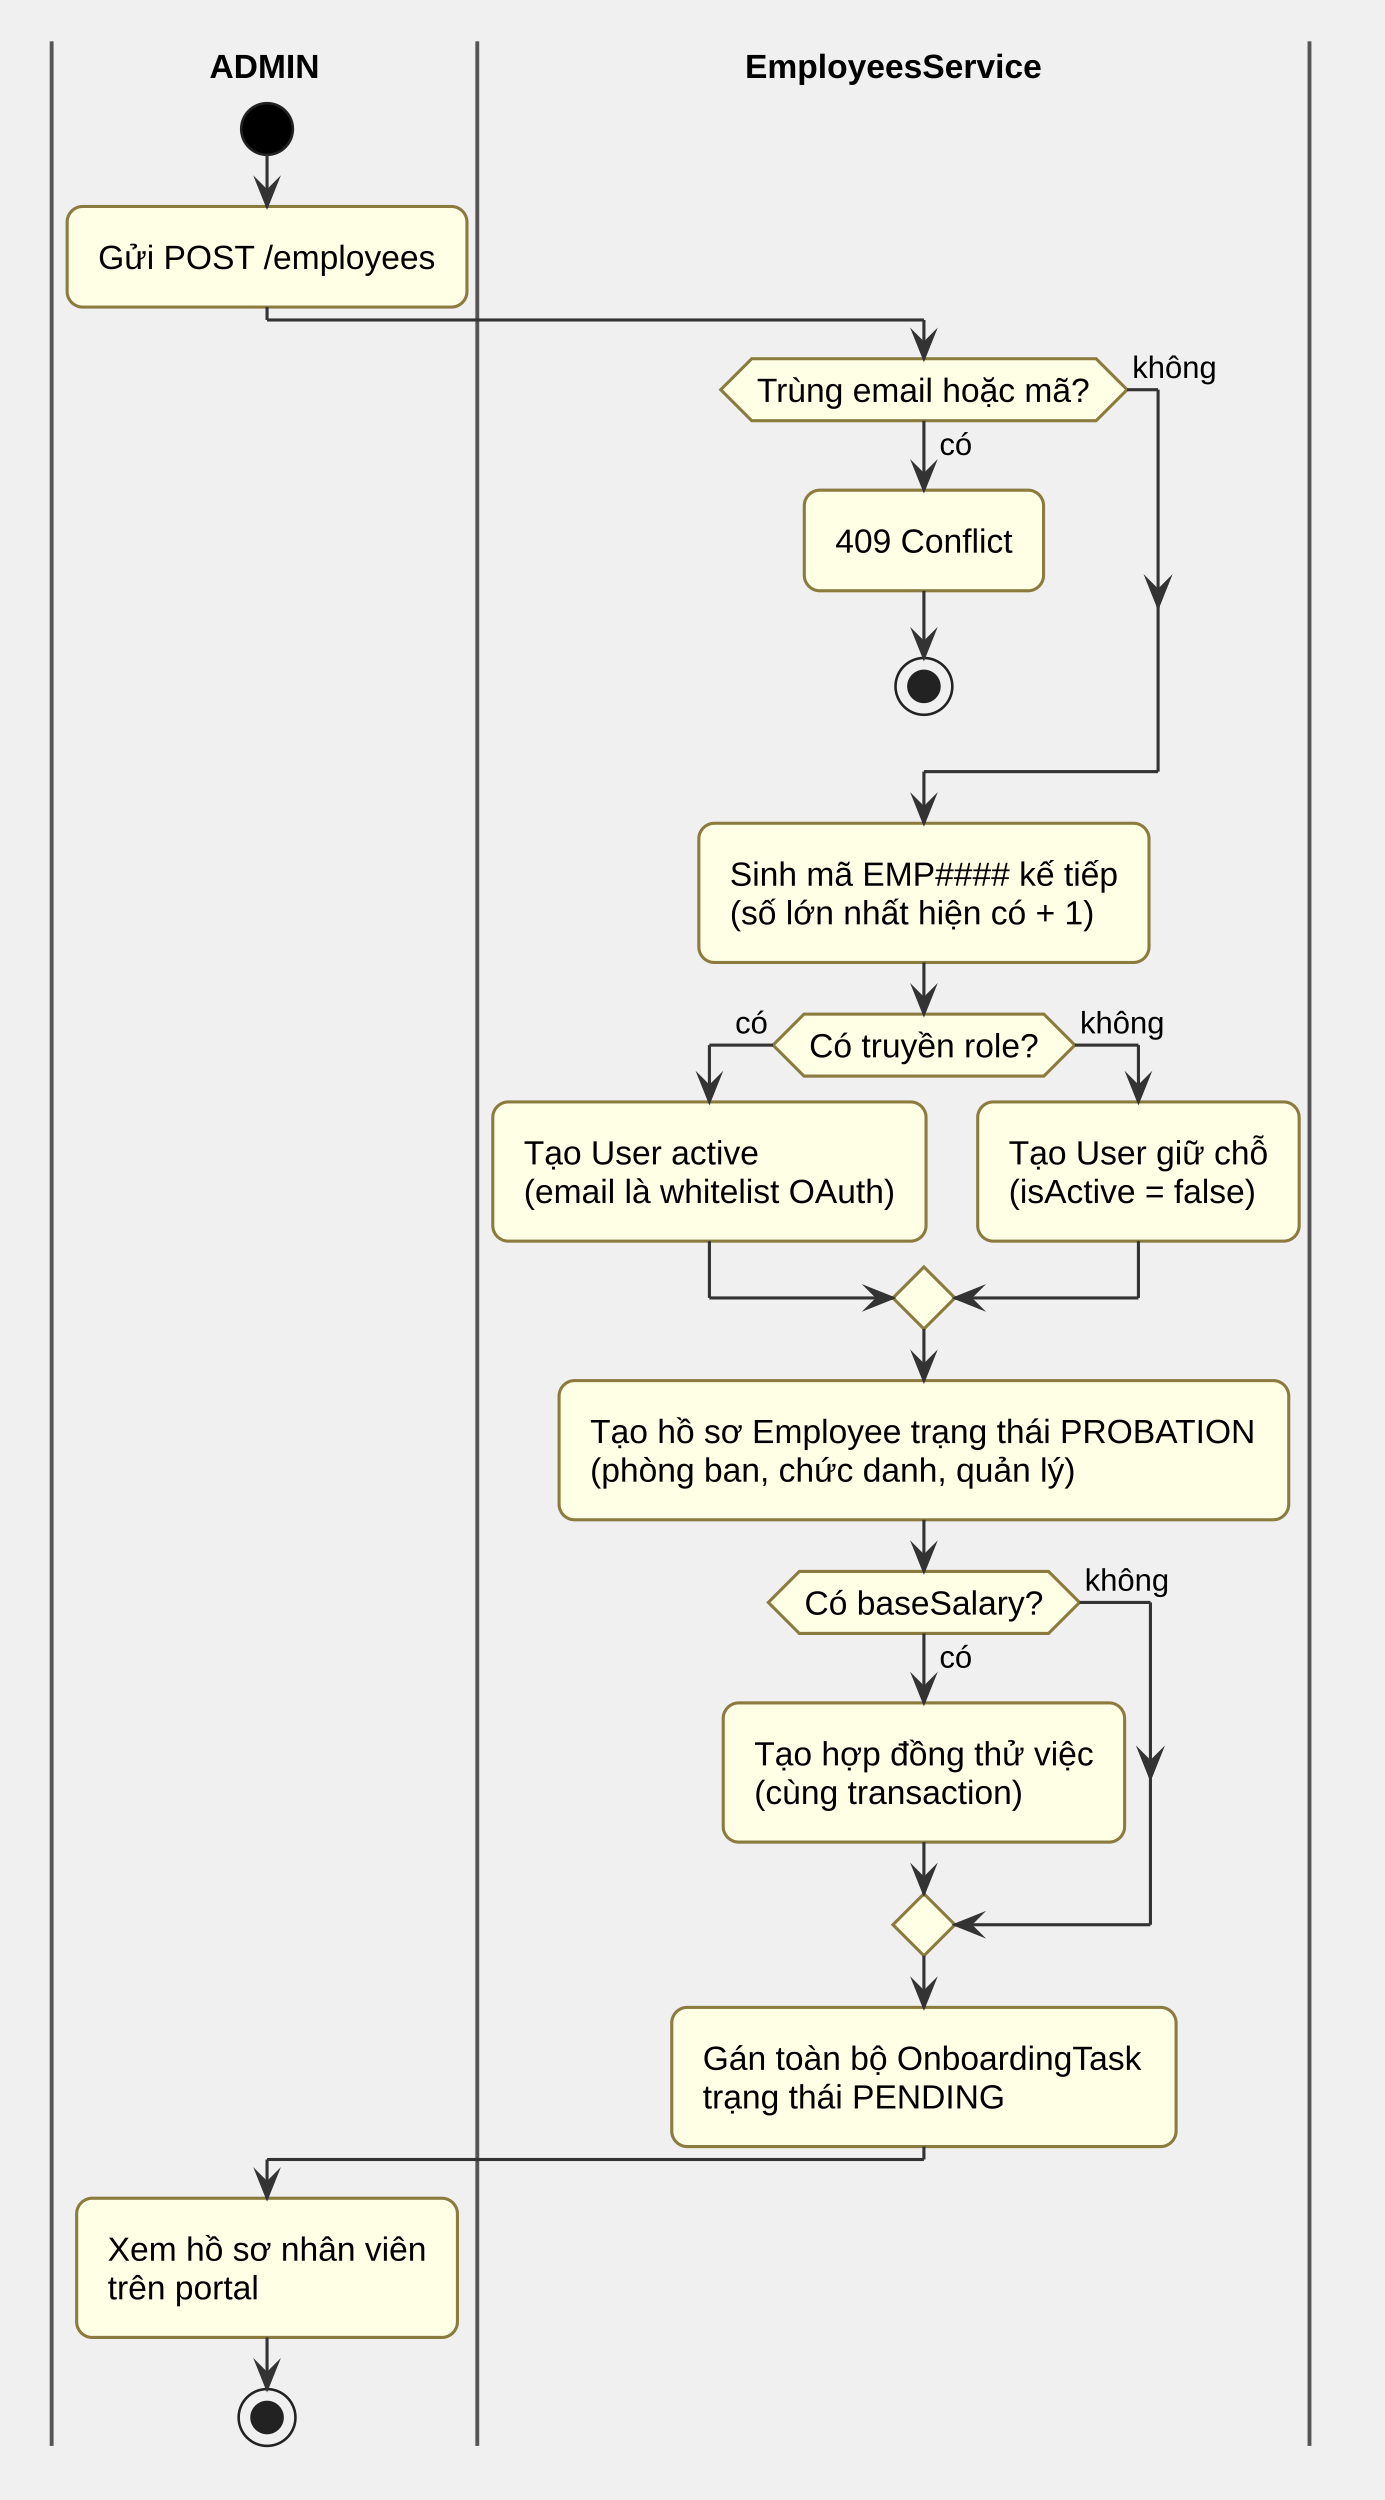
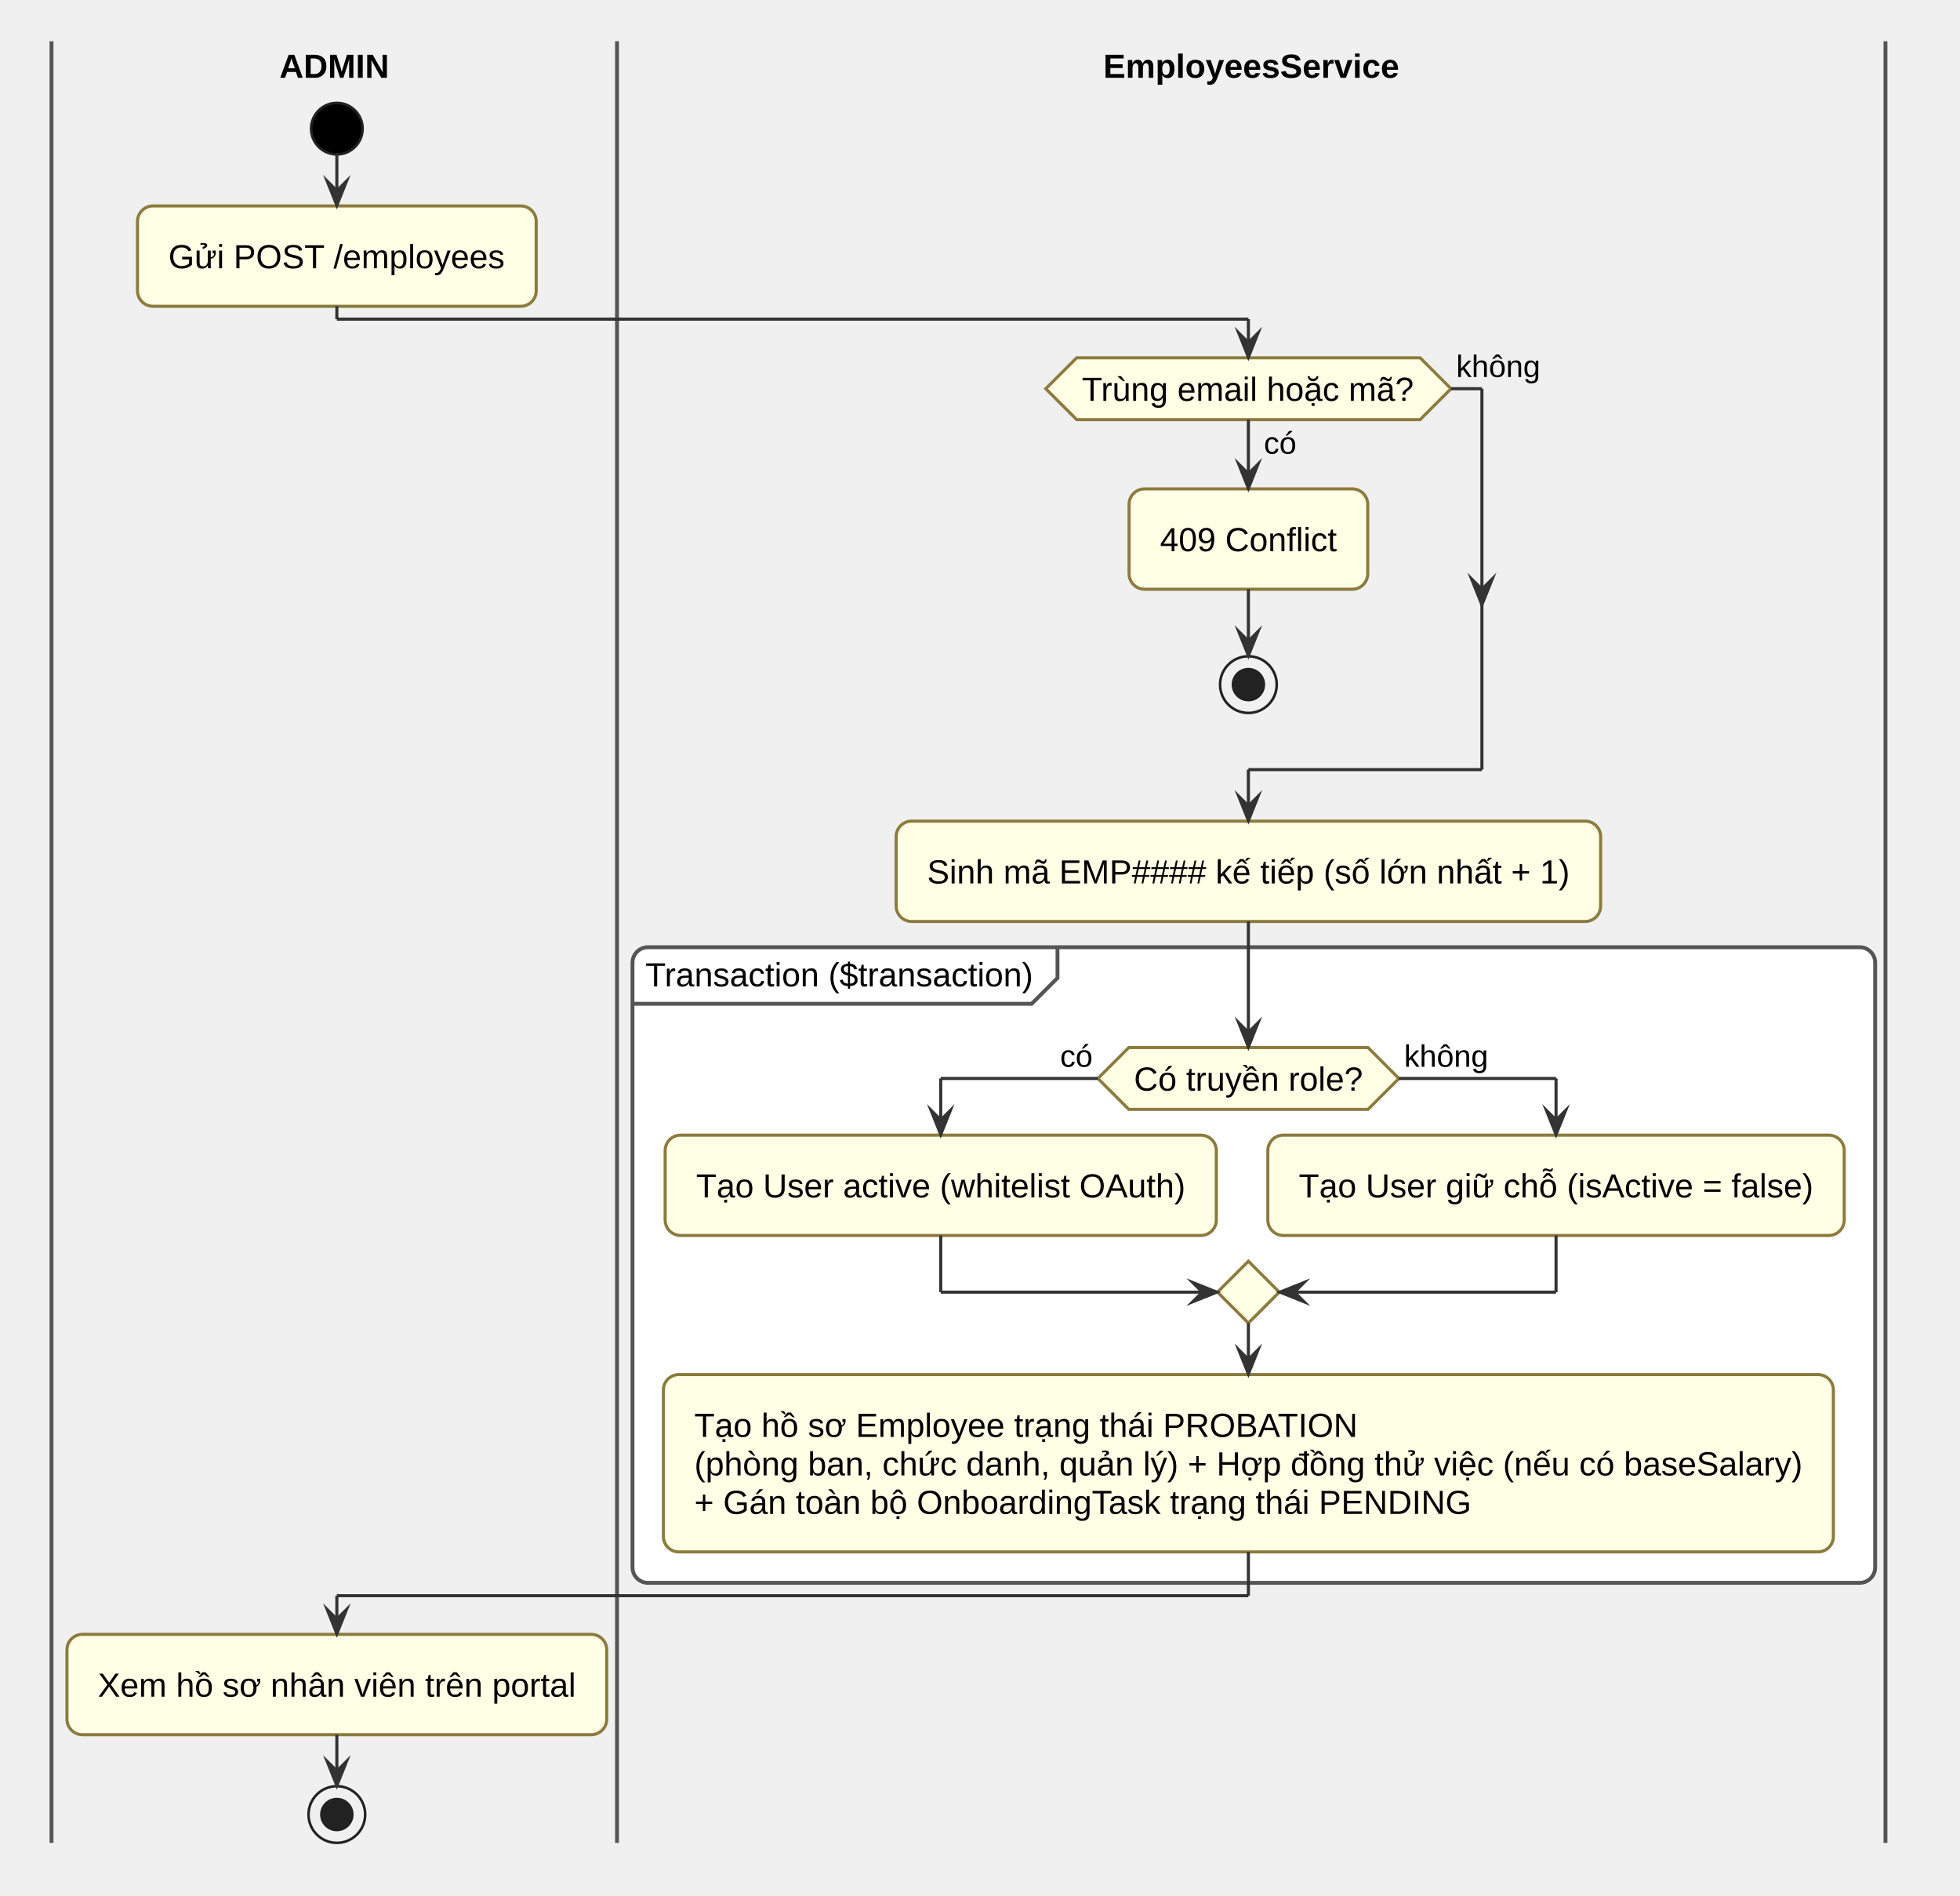
- <svg xmlns="http://www.w3.org/2000/svg" version="1.1" data-diagram-type="ACTIVITY" style="width:536px;height:968px;background:#FFFFFF;" width="536px" height="968px" viewBox="0 0 536 968" zoomAndPan="magnify" preserveAspectRatio="none" contentStyleType="text/css">
+ <svg xmlns="http://www.w3.org/2000/svg" version="1.1" data-diagram-type="ACTIVITY" style="width:761px;height:736px;background:#FFFFFF;" width="761px" height="736px" viewBox="0 0 761 736" zoomAndPan="magnify" preserveAspectRatio="none" contentStyleType="text/css">
  <defs />
  <g font-family="sans-serif" lengthAdjust="spacing">
-     <rect x="20" y="16" width="489.838" height="18.949" fill="none" style="stroke:none;" />
-     <ellipse cx="103.4" cy="49.949" rx="10" ry="10" fill="#000" style="stroke:#222;stroke-width:1;" />
-     <rect x="26" y="79.949" width="154.8" height="38.949" fill="#FFFFE6" style="stroke:#8C7B3E;stroke-width:1.2;" rx="6" ry="6" />
-     <text x="38" y="104.143" fill="#000" font-size="13" textLength="130.8" font-family="Arial">Gửi POST /employees</text>
-     <rect x="29.685" y="851.158" width="147.43" height="53.897" fill="#FFFFE6" style="stroke:#8C7B3E;stroke-width:1.2;" rx="6" ry="6" />
-     <text x="41.685" y="875.352" fill="#000" font-size="13" textLength="123.43" font-family="Arial">Xem hồ sơ nhân viên</text>
-     <text x="41.685" y="890.301" fill="#000" font-size="13" textLength="58.532" font-family="Arial">trên portal</text>
-     <ellipse cx="103.4" cy="936.055" rx="11" ry="11" fill="none" style="stroke:#222;stroke-width:1;" />
-     <ellipse cx="103.4" cy="936.055" rx="6" ry="6" fill="#222" style="stroke:#222;stroke-width:1;" />
-     <line x1="20" y1="16" x2="20" y2="947.055" style="stroke:#555;stroke-width:1.5;" />
-     <rect x="311.417" y="189.797" width="92.65" height="38.949" fill="#FFFFE6" style="stroke:#8C7B3E;stroke-width:1.2;" rx="6" ry="6" />
-     <text x="323.417" y="213.991" fill="#000" font-size="13" textLength="68.65" font-family="Arial">409 Conflict</text>
-     <ellipse cx="357.742" cy="265.771" rx="11" ry="11" fill="none" style="stroke:#222;stroke-width:1;" />
-     <ellipse cx="357.742" cy="265.771" rx="6" ry="6" fill="#222" style="stroke:#222;stroke-width:1;" />
-     <polygon points="291.072,138.897,424.412,138.897,436.412,150.897,424.412,162.897,291.072,162.897,279.072,150.897,291.072,138.897" fill="#FFFFE6" style="stroke:#8C7B3E;stroke-width:1.2;stroke-linejoin:miter;stroke-miterlimit:10;" />
-     <text x="363.742" y="176.153" fill="#000" font-size="12" textLength="12.674" font-family="Arial">có</text>
-     <text x="293.072" y="155.617" fill="#000" font-size="13" textLength="129.34" font-family="Arial">Trùng email hoặc mã?</text>
-     <text x="438.412" y="146.354" fill="#000" font-size="12" textLength="32.695" font-family="Arial">không</text>
-     <rect x="270.589" y="318.771" width="174.306" height="53.897" fill="#FFFFE6" style="stroke:#8C7B3E;stroke-width:1.2;" rx="6" ry="6" />
-     <text x="282.589" y="342.965" fill="#000" font-size="13" textLength="150.306" font-family="Arial">Sinh mã EMP#### kế tiếp</text>
-     <text x="282.589" y="357.914" fill="#000" font-size="13" textLength="141.134" font-family="Arial">(số lớn nhất hiện có + 1)</text>
-     <polygon points="311.302,392.669,404.182,392.669,416.182,404.669,404.182,416.669,311.302,416.669,299.302,404.669,311.302,392.669" fill="#FFFFE6" style="stroke:#8C7B3E;stroke-width:1.2;stroke-linejoin:miter;stroke-miterlimit:10;" />
-     <text x="313.302" y="409.388" fill="#000" font-size="13" textLength="88.88" font-family="Arial">Có truyền role?</text>
-     <text x="284.628" y="400.126" fill="#000" font-size="12" textLength="12.674" font-family="Arial">có</text>
-     <text x="418.182" y="400.126" fill="#000" font-size="12" textLength="32.695" font-family="Arial">không</text>
-     <rect x="190.8" y="426.669" width="167.768" height="53.897" fill="#FFFFE6" style="stroke:#8C7B3E;stroke-width:1.2;" rx="6" ry="6" />
-     <text x="202.8" y="450.863" fill="#000" font-size="13" textLength="91.032" font-family="Arial">Tạo User active</text>
-     <text x="202.8" y="465.811" fill="#000" font-size="13" textLength="143.768" font-family="Arial">(email là whitelist OAuth)</text>
-     <rect x="378.568" y="426.669" width="124.464" height="53.897" fill="#FFFFE6" style="stroke:#8C7B3E;stroke-width:1.2;" rx="6" ry="6" />
-     <text x="390.568" y="450.863" fill="#000" font-size="13" textLength="100.464" font-family="Arial">Tạo User giữ chỗ</text>
-     <text x="390.568" y="465.811" fill="#000" font-size="13" textLength="95.723" font-family="Arial">(isActive = false)</text>
-     <polygon points="357.742,490.566,369.742,502.566,357.742,514.566,345.742,502.566,357.742,490.566" fill="#FFFFE6" style="stroke:#8C7B3E;stroke-width:1.2;stroke-linejoin:miter;stroke-miterlimit:10;" />
-     <rect x="216.481" y="534.566" width="282.521" height="53.897" fill="#FFFFE6" style="stroke:#8C7B3E;stroke-width:1.2;" rx="6" ry="6" />
-     <text x="228.481" y="558.76" fill="#000" font-size="13" textLength="258.521" font-family="Arial">Tạo hồ sơ Employee trạng thái PROBATION</text>
-     <text x="228.481" y="573.709" fill="#000" font-size="13" textLength="187.941" font-family="Arial">(phòng ban, chức danh, quản lý)</text>
-     <rect x="280.034" y="659.363" width="155.416" height="53.897" fill="#FFFFE6" style="stroke:#8C7B3E;stroke-width:1.2;" rx="6" ry="6" />
-     <text x="292.034" y="683.557" fill="#000" font-size="13" textLength="131.416" font-family="Arial">Tạo hợp đồng thử việc</text>
-     <text x="292.034" y="698.506" fill="#000" font-size="13" textLength="104.051" font-family="Arial">(cùng transaction)</text>
-     <polygon points="309.493,608.464,405.991,608.464,417.991,620.464,405.991,632.464,309.493,632.464,297.493,620.464,309.493,608.464" fill="#FFFFE6" style="stroke:#8C7B3E;stroke-width:1.2;stroke-linejoin:miter;stroke-miterlimit:10;" />
-     <text x="363.742" y="645.719" fill="#000" font-size="12" textLength="12.674" font-family="Arial">có</text>
-     <text x="311.493" y="625.183" fill="#000" font-size="13" textLength="92.498" font-family="Arial">Có baseSalary?</text>
-     <text x="419.991" y="615.921" fill="#000" font-size="12" textLength="32.695" font-family="Arial">không</text>
-     <polygon points="357.742,733.26,369.742,745.26,357.742,757.26,345.742,745.26,357.742,733.26" fill="#FFFFE6" style="stroke:#8C7B3E;stroke-width:1.2;stroke-linejoin:miter;stroke-miterlimit:10;" />
-     <rect x="260.103" y="777.26" width="195.279" height="53.897" fill="#FFFFE6" style="stroke:#8C7B3E;stroke-width:1.2;" rx="6" ry="6" />
-     <text x="272.103" y="801.454" fill="#000" font-size="13" textLength="171.279" font-family="Arial">Gán toàn bộ OnboardingTask</text>
-     <text x="272.103" y="816.403" fill="#000" font-size="13" textLength="117.044" font-family="Arial">trạng thái PENDING</text>
-     <line x1="184.8" y1="16" x2="184.8" y2="947.055" style="stroke:#555;stroke-width:1.5;" />
-     <line x1="507.032" y1="16" x2="507.032" y2="947.055" style="stroke:#555;stroke-width:1.5;" />
-     <line x1="103.4" y1="59.949" x2="103.4" y2="79.949" style="stroke:#333;stroke-width:1.2;" />
-     <polygon points="99.4,69.949,103.4,79.949,107.4,69.949,103.4,73.949" fill="#333" style="stroke:#333;stroke-width:1;stroke-linejoin:miter;stroke-miterlimit:10;" />
-     <line x1="103.4" y1="905.055" x2="103.4" y2="925.055" style="stroke:#333;stroke-width:1.2;" />
-     <polygon points="99.4,915.055,103.4,925.055,107.4,915.055,103.4,919.055" fill="#333" style="stroke:#333;stroke-width:1;stroke-linejoin:miter;stroke-miterlimit:10;" />
-     <line x1="357.742" y1="228.746" x2="357.742" y2="254.771" style="stroke:#333;stroke-width:1.2;" />
-     <polygon points="353.742,244.771,357.742,254.771,361.742,244.771,357.742,248.771" fill="#333" style="stroke:#333;stroke-width:1;stroke-linejoin:miter;stroke-miterlimit:10;" />
-     <line x1="357.742" y1="162.897" x2="357.742" y2="189.797" style="stroke:#333;stroke-width:1.2;" />
-     <polygon points="353.742,179.797,357.742,189.797,361.742,179.797,357.742,183.797" fill="#333" style="stroke:#333;stroke-width:1;stroke-linejoin:miter;stroke-miterlimit:10;" />
-     <line x1="436.412" y1="150.897" x2="448.412" y2="150.897" style="stroke:#333;stroke-width:1.2;" />
-     <polygon points="444.412,224.771,448.412,234.771,452.412,224.771,448.412,228.771" fill="#333" style="stroke:#333;stroke-width:1.2;stroke-linejoin:miter;stroke-miterlimit:10;" />
-     <line x1="448.412" y1="150.897" x2="448.412" y2="298.771" style="stroke:#333;stroke-width:1.2;" />
-     <line x1="448.412" y1="298.771" x2="357.742" y2="298.771" style="stroke:#333;stroke-width:1.2;" />
-     <line x1="357.742" y1="298.771" x2="357.742" y2="318.771" style="stroke:#333;stroke-width:1.2;" />
-     <polygon points="353.742,308.771,357.742,318.771,361.742,308.771,357.742,312.771" fill="#333" style="stroke:#333;stroke-width:1;stroke-linejoin:miter;stroke-miterlimit:10;" />
-     <line x1="299.302" y1="404.669" x2="274.684" y2="404.669" style="stroke:#333;stroke-width:1.2;" />
-     <line x1="274.684" y1="404.669" x2="274.684" y2="426.669" style="stroke:#333;stroke-width:1.2;" />
-     <polygon points="270.684,416.669,274.684,426.669,278.684,416.669,274.684,420.669" fill="#333" style="stroke:#333;stroke-width:1;stroke-linejoin:miter;stroke-miterlimit:10;" />
-     <line x1="416.182" y1="404.669" x2="440.8" y2="404.669" style="stroke:#333;stroke-width:1.2;" />
-     <line x1="440.8" y1="404.669" x2="440.8" y2="426.669" style="stroke:#333;stroke-width:1.2;" />
-     <polygon points="436.8,416.669,440.8,426.669,444.8,416.669,440.8,420.669" fill="#333" style="stroke:#333;stroke-width:1;stroke-linejoin:miter;stroke-miterlimit:10;" />
-     <line x1="274.684" y1="480.566" x2="274.684" y2="502.566" style="stroke:#333;stroke-width:1.2;" />
-     <line x1="274.684" y1="502.566" x2="345.742" y2="502.566" style="stroke:#333;stroke-width:1.2;" />
-     <polygon points="335.742,498.566,345.742,502.566,335.742,506.566,339.742,502.566" fill="#333" style="stroke:#333;stroke-width:1;stroke-linejoin:miter;stroke-miterlimit:10;" />
-     <line x1="440.8" y1="480.566" x2="440.8" y2="502.566" style="stroke:#333;stroke-width:1.2;" />
-     <line x1="440.8" y1="502.566" x2="369.742" y2="502.566" style="stroke:#333;stroke-width:1.2;" />
-     <polygon points="379.742,498.566,369.742,502.566,379.742,506.566,375.742,502.566" fill="#333" style="stroke:#333;stroke-width:1;stroke-linejoin:miter;stroke-miterlimit:10;" />
-     <line x1="357.742" y1="372.669" x2="357.742" y2="392.669" style="stroke:#333;stroke-width:1.2;" />
-     <polygon points="353.742,382.669,357.742,392.669,361.742,382.669,357.742,386.669" fill="#333" style="stroke:#333;stroke-width:1;stroke-linejoin:miter;stroke-miterlimit:10;" />
-     <line x1="357.742" y1="514.566" x2="357.742" y2="534.566" style="stroke:#333;stroke-width:1.2;" />
-     <polygon points="353.742,524.566,357.742,534.566,361.742,524.566,357.742,528.566" fill="#333" style="stroke:#333;stroke-width:1;stroke-linejoin:miter;stroke-miterlimit:10;" />
-     <line x1="357.742" y1="632.464" x2="357.742" y2="659.363" style="stroke:#333;stroke-width:1.2;" />
-     <polygon points="353.742,649.363,357.742,659.363,361.742,649.363,357.742,653.363" fill="#333" style="stroke:#333;stroke-width:1;stroke-linejoin:miter;stroke-miterlimit:10;" />
-     <line x1="417.991" y1="620.464" x2="445.45" y2="620.464" style="stroke:#333;stroke-width:1.2;" />
-     <polygon points="441.45,678.312,445.45,688.312,449.45,678.312,445.45,682.312" fill="#333" style="stroke:#333;stroke-width:1.2;stroke-linejoin:miter;stroke-miterlimit:10;" />
-     <line x1="445.45" y1="620.464" x2="445.45" y2="745.26" style="stroke:#333;stroke-width:1.2;" />
-     <line x1="445.45" y1="745.26" x2="369.742" y2="745.26" style="stroke:#333;stroke-width:1.2;" />
-     <polygon points="379.742,741.26,369.742,745.26,379.742,749.26,375.742,745.26" fill="#333" style="stroke:#333;stroke-width:1;stroke-linejoin:miter;stroke-miterlimit:10;" />
-     <line x1="357.742" y1="713.26" x2="357.742" y2="733.26" style="stroke:#333;stroke-width:1.2;" />
-     <polygon points="353.742,723.26,357.742,733.26,361.742,723.26,357.742,727.26" fill="#333" style="stroke:#333;stroke-width:1;stroke-linejoin:miter;stroke-miterlimit:10;" />
-     <line x1="357.742" y1="588.464" x2="357.742" y2="608.464" style="stroke:#333;stroke-width:1.2;" />
-     <polygon points="353.742,598.464,357.742,608.464,361.742,598.464,357.742,602.464" fill="#333" style="stroke:#333;stroke-width:1;stroke-linejoin:miter;stroke-miterlimit:10;" />
-     <line x1="357.742" y1="757.26" x2="357.742" y2="777.26" style="stroke:#333;stroke-width:1.2;" />
-     <polygon points="353.742,767.26,357.742,777.26,361.742,767.26,357.742,771.26" fill="#333" style="stroke:#333;stroke-width:1;stroke-linejoin:miter;stroke-miterlimit:10;" />
-     <line x1="103.4" y1="118.897" x2="103.4" y2="123.897" style="stroke:#333;stroke-width:1.2;" />
-     <line x1="103.4" y1="123.897" x2="357.742" y2="123.897" style="stroke:#333;stroke-width:1.2;" />
-     <line x1="357.742" y1="123.897" x2="357.742" y2="138.897" style="stroke:#333;stroke-width:1.2;" />
-     <polygon points="353.742,128.897,357.742,138.897,361.742,128.897,357.742,132.897" fill="#333" style="stroke:#333;stroke-width:1;stroke-linejoin:miter;stroke-miterlimit:10;" />
-     <line x1="357.742" y1="831.158" x2="357.742" y2="836.158" style="stroke:#333;stroke-width:1.2;" />
-     <line x1="357.742" y1="836.158" x2="103.4" y2="836.158" style="stroke:#333;stroke-width:1.2;" />
-     <line x1="103.4" y1="836.158" x2="103.4" y2="851.158" style="stroke:#333;stroke-width:1.2;" />
-     <polygon points="99.4,841.158,103.4,851.158,107.4,841.158,103.4,845.158" fill="#333" style="stroke:#333;stroke-width:1;stroke-linejoin:miter;stroke-miterlimit:10;" />
-     <text x="81.097" y="30.194" fill="#000" font-size="13" textLength="42.605" font-weight="700" font-family="Arial">ADMIN</text>
-     <text x="288.463" y="30.194" fill="#000" font-size="13" textLength="114.905" font-weight="700" font-family="Arial">EmployeesService</text>
+     <rect x="20" y="16" width="714.865" height="18.949" fill="none" style="stroke:none;" />
+     <ellipse cx="130.787" cy="49.949" rx="10" ry="10" fill="#000" style="stroke:#222;stroke-width:1;" />
+     <rect x="53.387" y="79.949" width="154.8" height="38.949" fill="#FFFFE6" style="stroke:#8C7B3E;stroke-width:1.2;" rx="6" ry="6" />
+     <text x="65.387" y="104.143" fill="#000" font-size="13" textLength="130.8" font-family="Arial">Gửi POST /employees</text>
+     <rect x="26" y="634.464" width="209.574" height="38.949" fill="#FFFFE6" style="stroke:#8C7B3E;stroke-width:1.2;" rx="6" ry="6" />
+     <text x="38" y="658.657" fill="#000" font-size="13" textLength="185.574" font-family="Arial">Xem hồ sơ nhân viên trên portal</text>
+     <ellipse cx="130.787" cy="704.412" rx="11" ry="11" fill="none" style="stroke:#222;stroke-width:1;" />
+     <ellipse cx="130.787" cy="704.412" rx="6" ry="6" fill="#222" style="stroke:#222;stroke-width:1;" />
+     <line x1="20" y1="16" x2="20" y2="715.412" style="stroke:#555;stroke-width:1.5;" />
+     <rect x="438.384" y="189.797" width="92.65" height="38.949" fill="#FFFFE6" style="stroke:#8C7B3E;stroke-width:1.2;" rx="6" ry="6" />
+     <text x="450.384" y="213.991" fill="#000" font-size="13" textLength="68.65" font-family="Arial">409 Conflict</text>
+     <ellipse cx="484.708" cy="265.771" rx="11" ry="11" fill="none" style="stroke:#222;stroke-width:1;" />
+     <ellipse cx="484.708" cy="265.771" rx="6" ry="6" fill="#222" style="stroke:#222;stroke-width:1;" />
+     <polygon points="418.039,138.897,551.378,138.897,563.378,150.897,551.378,162.897,418.039,162.897,406.039,150.897,418.039,138.897" fill="#FFFFE6" style="stroke:#8C7B3E;stroke-width:1.2;stroke-linejoin:miter;stroke-miterlimit:10;" />
+     <text x="490.708" y="176.153" fill="#000" font-size="12" textLength="12.674" font-family="Arial">có</text>
+     <text x="420.039" y="155.617" fill="#000" font-size="13" textLength="129.34" font-family="Arial">Trùng email hoặc mã?</text>
+     <text x="565.378" y="146.354" fill="#000" font-size="12" textLength="32.695" font-family="Arial">không</text>
+     <rect x="347.948" y="318.771" width="273.52" height="38.949" fill="#FFFFE6" style="stroke:#8C7B3E;stroke-width:1.2;" rx="6" ry="6" />
+     <text x="359.948" y="342.965" fill="#000" font-size="13" textLength="249.52" font-family="Arial">Sinh mã EMP#### kế tiếp (số lớn nhất + 1)</text>
+     <rect x="245.574" y="367.72" width="482.485" height="246.744" fill="#FFF" style="stroke:#555;stroke-width:1.5;" rx="6" ry="6" />
+     <path d="M410.584,367.72 L410.584,379.669 L400.584,389.669 L245.574,389.669" style="stroke:#555;stroke-width:1.5;" fill="none" />
+     <text x="250.574" y="382.914" fill="#000" font-size="13" textLength="151.011" font-family="Arial">Transaction ($transaction)</text>
+     <polygon points="438.269,406.669,531.148,406.669,543.148,418.669,531.148,430.669,438.269,430.669,426.269,418.669,438.269,406.669" fill="#FFFFE6" style="stroke:#8C7B3E;stroke-width:1.2;stroke-linejoin:miter;stroke-miterlimit:10;" />
+     <text x="440.269" y="423.388" fill="#000" font-size="13" textLength="88.88" font-family="Arial">Có truyền role?</text>
+     <text x="411.595" y="414.126" fill="#000" font-size="12" textLength="12.674" font-family="Arial">có</text>
+     <text x="545.148" y="414.126" fill="#000" font-size="12" textLength="32.695" font-family="Arial">không</text>
+     <rect x="258.255" y="440.669" width="214.004" height="38.949" fill="#FFFFE6" style="stroke:#8C7B3E;stroke-width:1.2;" rx="6" ry="6" />
+     <text x="270.255" y="464.863" fill="#000" font-size="13" textLength="190.004" font-family="Arial">Tạo User active (whitelist OAuth)</text>
+     <rect x="492.26" y="440.669" width="223.799" height="38.949" fill="#FFFFE6" style="stroke:#8C7B3E;stroke-width:1.2;" rx="6" ry="6" />
+     <text x="504.26" y="464.863" fill="#000" font-size="13" textLength="199.799" font-family="Arial">Tạo User giữ chỗ (isActive = false)</text>
+     <polygon points="484.708,489.617,496.708,501.617,484.708,513.617,472.708,501.617,484.708,489.617" fill="#FFFFE6" style="stroke:#8C7B3E;stroke-width:1.2;stroke-linejoin:miter;stroke-miterlimit:10;" />
+     <rect x="257.574" y="533.617" width="454.27" height="68.846" fill="#FFFFE6" style="stroke:#8C7B3E;stroke-width:1.2;" rx="6" ry="6" />
+     <text x="269.574" y="557.811" fill="#000" font-size="13" textLength="258.521" font-family="Arial">Tạo hồ sơ Employee trạng thái PROBATION</text>
+     <text x="269.574" y="572.76" fill="#000" font-size="13" textLength="430.27" font-family="Arial">(phòng ban, chức danh, quản lý) + Hợp đồng thử việc (nếu có baseSalary)</text>
+     <text x="269.574" y="587.709" fill="#000" font-size="13" textLength="303.139" font-family="Arial">+ Gán toàn bộ OnboardingTask trạng thái PENDING</text>
+     <line x1="239.574" y1="16" x2="239.574" y2="715.412" style="stroke:#555;stroke-width:1.5;" />
+     <line x1="732.059" y1="16" x2="732.059" y2="715.412" style="stroke:#555;stroke-width:1.5;" />
+     <line x1="130.787" y1="59.949" x2="130.787" y2="79.949" style="stroke:#333;stroke-width:1.2;" />
+     <polygon points="126.787,69.949,130.787,79.949,134.787,69.949,130.787,73.949" fill="#333" style="stroke:#333;stroke-width:1;stroke-linejoin:miter;stroke-miterlimit:10;" />
+     <line x1="130.787" y1="673.412" x2="130.787" y2="693.412" style="stroke:#333;stroke-width:1.2;" />
+     <polygon points="126.787,683.412,130.787,693.412,134.787,683.412,130.787,687.412" fill="#333" style="stroke:#333;stroke-width:1;stroke-linejoin:miter;stroke-miterlimit:10;" />
+     <line x1="484.708" y1="228.746" x2="484.708" y2="254.771" style="stroke:#333;stroke-width:1.2;" />
+     <polygon points="480.708,244.771,484.708,254.771,488.708,244.771,484.708,248.771" fill="#333" style="stroke:#333;stroke-width:1;stroke-linejoin:miter;stroke-miterlimit:10;" />
+     <line x1="484.708" y1="162.897" x2="484.708" y2="189.797" style="stroke:#333;stroke-width:1.2;" />
+     <polygon points="480.708,179.797,484.708,189.797,488.708,179.797,484.708,183.797" fill="#333" style="stroke:#333;stroke-width:1;stroke-linejoin:miter;stroke-miterlimit:10;" />
+     <line x1="563.378" y1="150.897" x2="575.378" y2="150.897" style="stroke:#333;stroke-width:1.2;" />
+     <polygon points="571.378,224.771,575.378,234.771,579.378,224.771,575.378,228.771" fill="#333" style="stroke:#333;stroke-width:1.2;stroke-linejoin:miter;stroke-miterlimit:10;" />
+     <line x1="575.378" y1="150.897" x2="575.378" y2="298.771" style="stroke:#333;stroke-width:1.2;" />
+     <line x1="575.378" y1="298.771" x2="484.708" y2="298.771" style="stroke:#333;stroke-width:1.2;" />
+     <line x1="484.708" y1="298.771" x2="484.708" y2="318.771" style="stroke:#333;stroke-width:1.2;" />
+     <polygon points="480.708,308.771,484.708,318.771,488.708,308.771,484.708,312.771" fill="#333" style="stroke:#333;stroke-width:1;stroke-linejoin:miter;stroke-miterlimit:10;" />
+     <line x1="426.269" y1="418.669" x2="365.258" y2="418.669" style="stroke:#333;stroke-width:1.2;" />
+     <line x1="365.258" y1="418.669" x2="365.258" y2="440.669" style="stroke:#333;stroke-width:1.2;" />
+     <polygon points="361.258,430.669,365.258,440.669,369.258,430.669,365.258,434.669" fill="#333" style="stroke:#333;stroke-width:1;stroke-linejoin:miter;stroke-miterlimit:10;" />
+     <line x1="543.148" y1="418.669" x2="604.159" y2="418.669" style="stroke:#333;stroke-width:1.2;" />
+     <line x1="604.159" y1="418.669" x2="604.159" y2="440.669" style="stroke:#333;stroke-width:1.2;" />
+     <polygon points="600.159,430.669,604.159,440.669,608.159,430.669,604.159,434.669" fill="#333" style="stroke:#333;stroke-width:1;stroke-linejoin:miter;stroke-miterlimit:10;" />
+     <line x1="365.258" y1="479.617" x2="365.258" y2="501.617" style="stroke:#333;stroke-width:1.2;" />
+     <line x1="365.258" y1="501.617" x2="472.708" y2="501.617" style="stroke:#333;stroke-width:1.2;" />
+     <polygon points="462.708,497.617,472.708,501.617,462.708,505.617,466.708,501.617" fill="#333" style="stroke:#333;stroke-width:1;stroke-linejoin:miter;stroke-miterlimit:10;" />
+     <line x1="604.159" y1="479.617" x2="604.159" y2="501.617" style="stroke:#333;stroke-width:1.2;" />
+     <line x1="604.159" y1="501.617" x2="496.708" y2="501.617" style="stroke:#333;stroke-width:1.2;" />
+     <polygon points="506.708,497.617,496.708,501.617,506.708,505.617,502.708,501.617" fill="#333" style="stroke:#333;stroke-width:1;stroke-linejoin:miter;stroke-miterlimit:10;" />
+     <line x1="484.708" y1="513.617" x2="484.708" y2="533.617" style="stroke:#333;stroke-width:1.2;" />
+     <polygon points="480.708,523.617,484.708,533.617,488.708,523.617,484.708,527.617" fill="#333" style="stroke:#333;stroke-width:1;stroke-linejoin:miter;stroke-miterlimit:10;" />
+     <line x1="484.708" y1="357.72" x2="484.708" y2="406.669" style="stroke:#333;stroke-width:1.2;" />
+     <polygon points="480.708,396.669,484.708,406.669,488.708,396.669,484.708,400.669" fill="#333" style="stroke:#333;stroke-width:1;stroke-linejoin:miter;stroke-miterlimit:10;" />
+     <line x1="130.787" y1="118.897" x2="130.787" y2="123.897" style="stroke:#333;stroke-width:1.2;" />
+     <line x1="130.787" y1="123.897" x2="484.708" y2="123.897" style="stroke:#333;stroke-width:1.2;" />
+     <line x1="484.708" y1="123.897" x2="484.708" y2="138.897" style="stroke:#333;stroke-width:1.2;" />
+     <polygon points="480.708,128.897,484.708,138.897,488.708,128.897,484.708,132.897" fill="#333" style="stroke:#333;stroke-width:1;stroke-linejoin:miter;stroke-miterlimit:10;" />
+     <line x1="484.708" y1="602.464" x2="484.708" y2="619.464" style="stroke:#333;stroke-width:1.2;" />
+     <line x1="484.708" y1="619.464" x2="130.787" y2="619.464" style="stroke:#333;stroke-width:1.2;" />
+     <line x1="130.787" y1="619.464" x2="130.787" y2="634.464" style="stroke:#333;stroke-width:1.2;" />
+     <polygon points="126.787,624.464,130.787,634.464,134.787,624.464,130.787,628.464" fill="#333" style="stroke:#333;stroke-width:1;stroke-linejoin:miter;stroke-miterlimit:10;" />
+     <text x="108.484" y="30.194" fill="#000" font-size="13" textLength="42.605" font-weight="700" font-family="Arial">ADMIN</text>
+     <text x="428.364" y="30.194" fill="#000" font-size="13" textLength="114.905" font-weight="700" font-family="Arial">EmployeesService</text>
  </g>
</svg>
